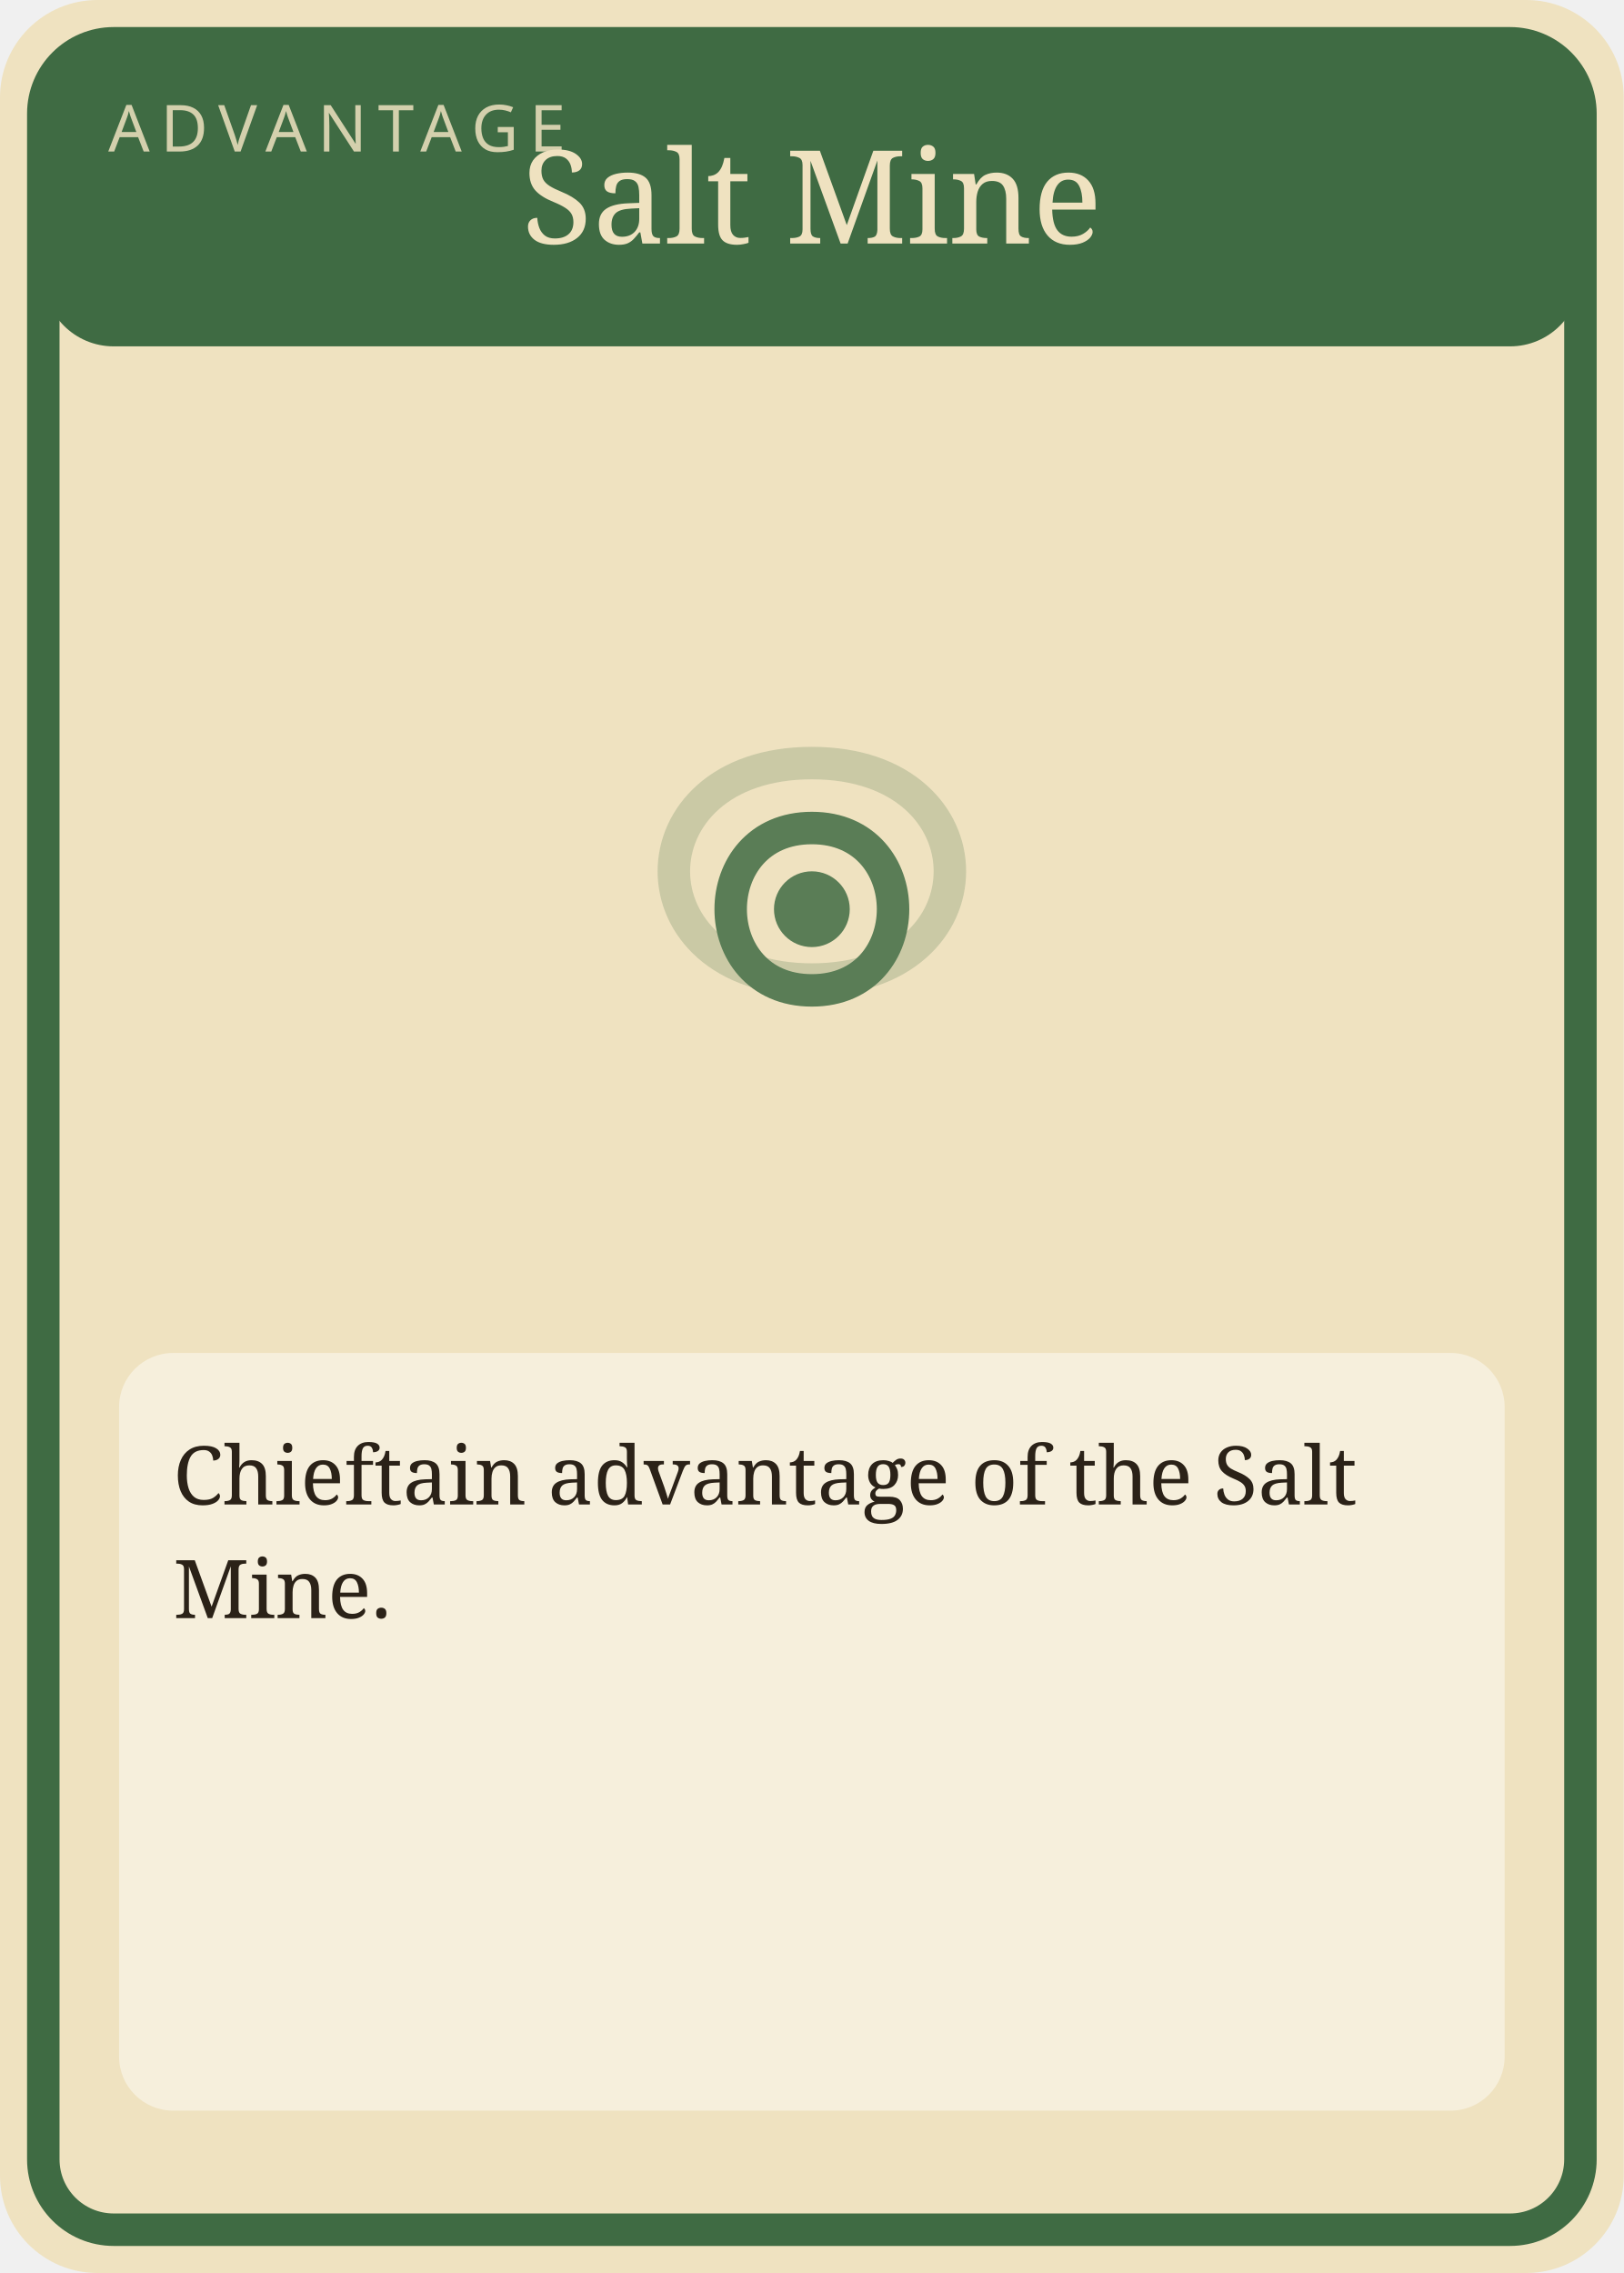
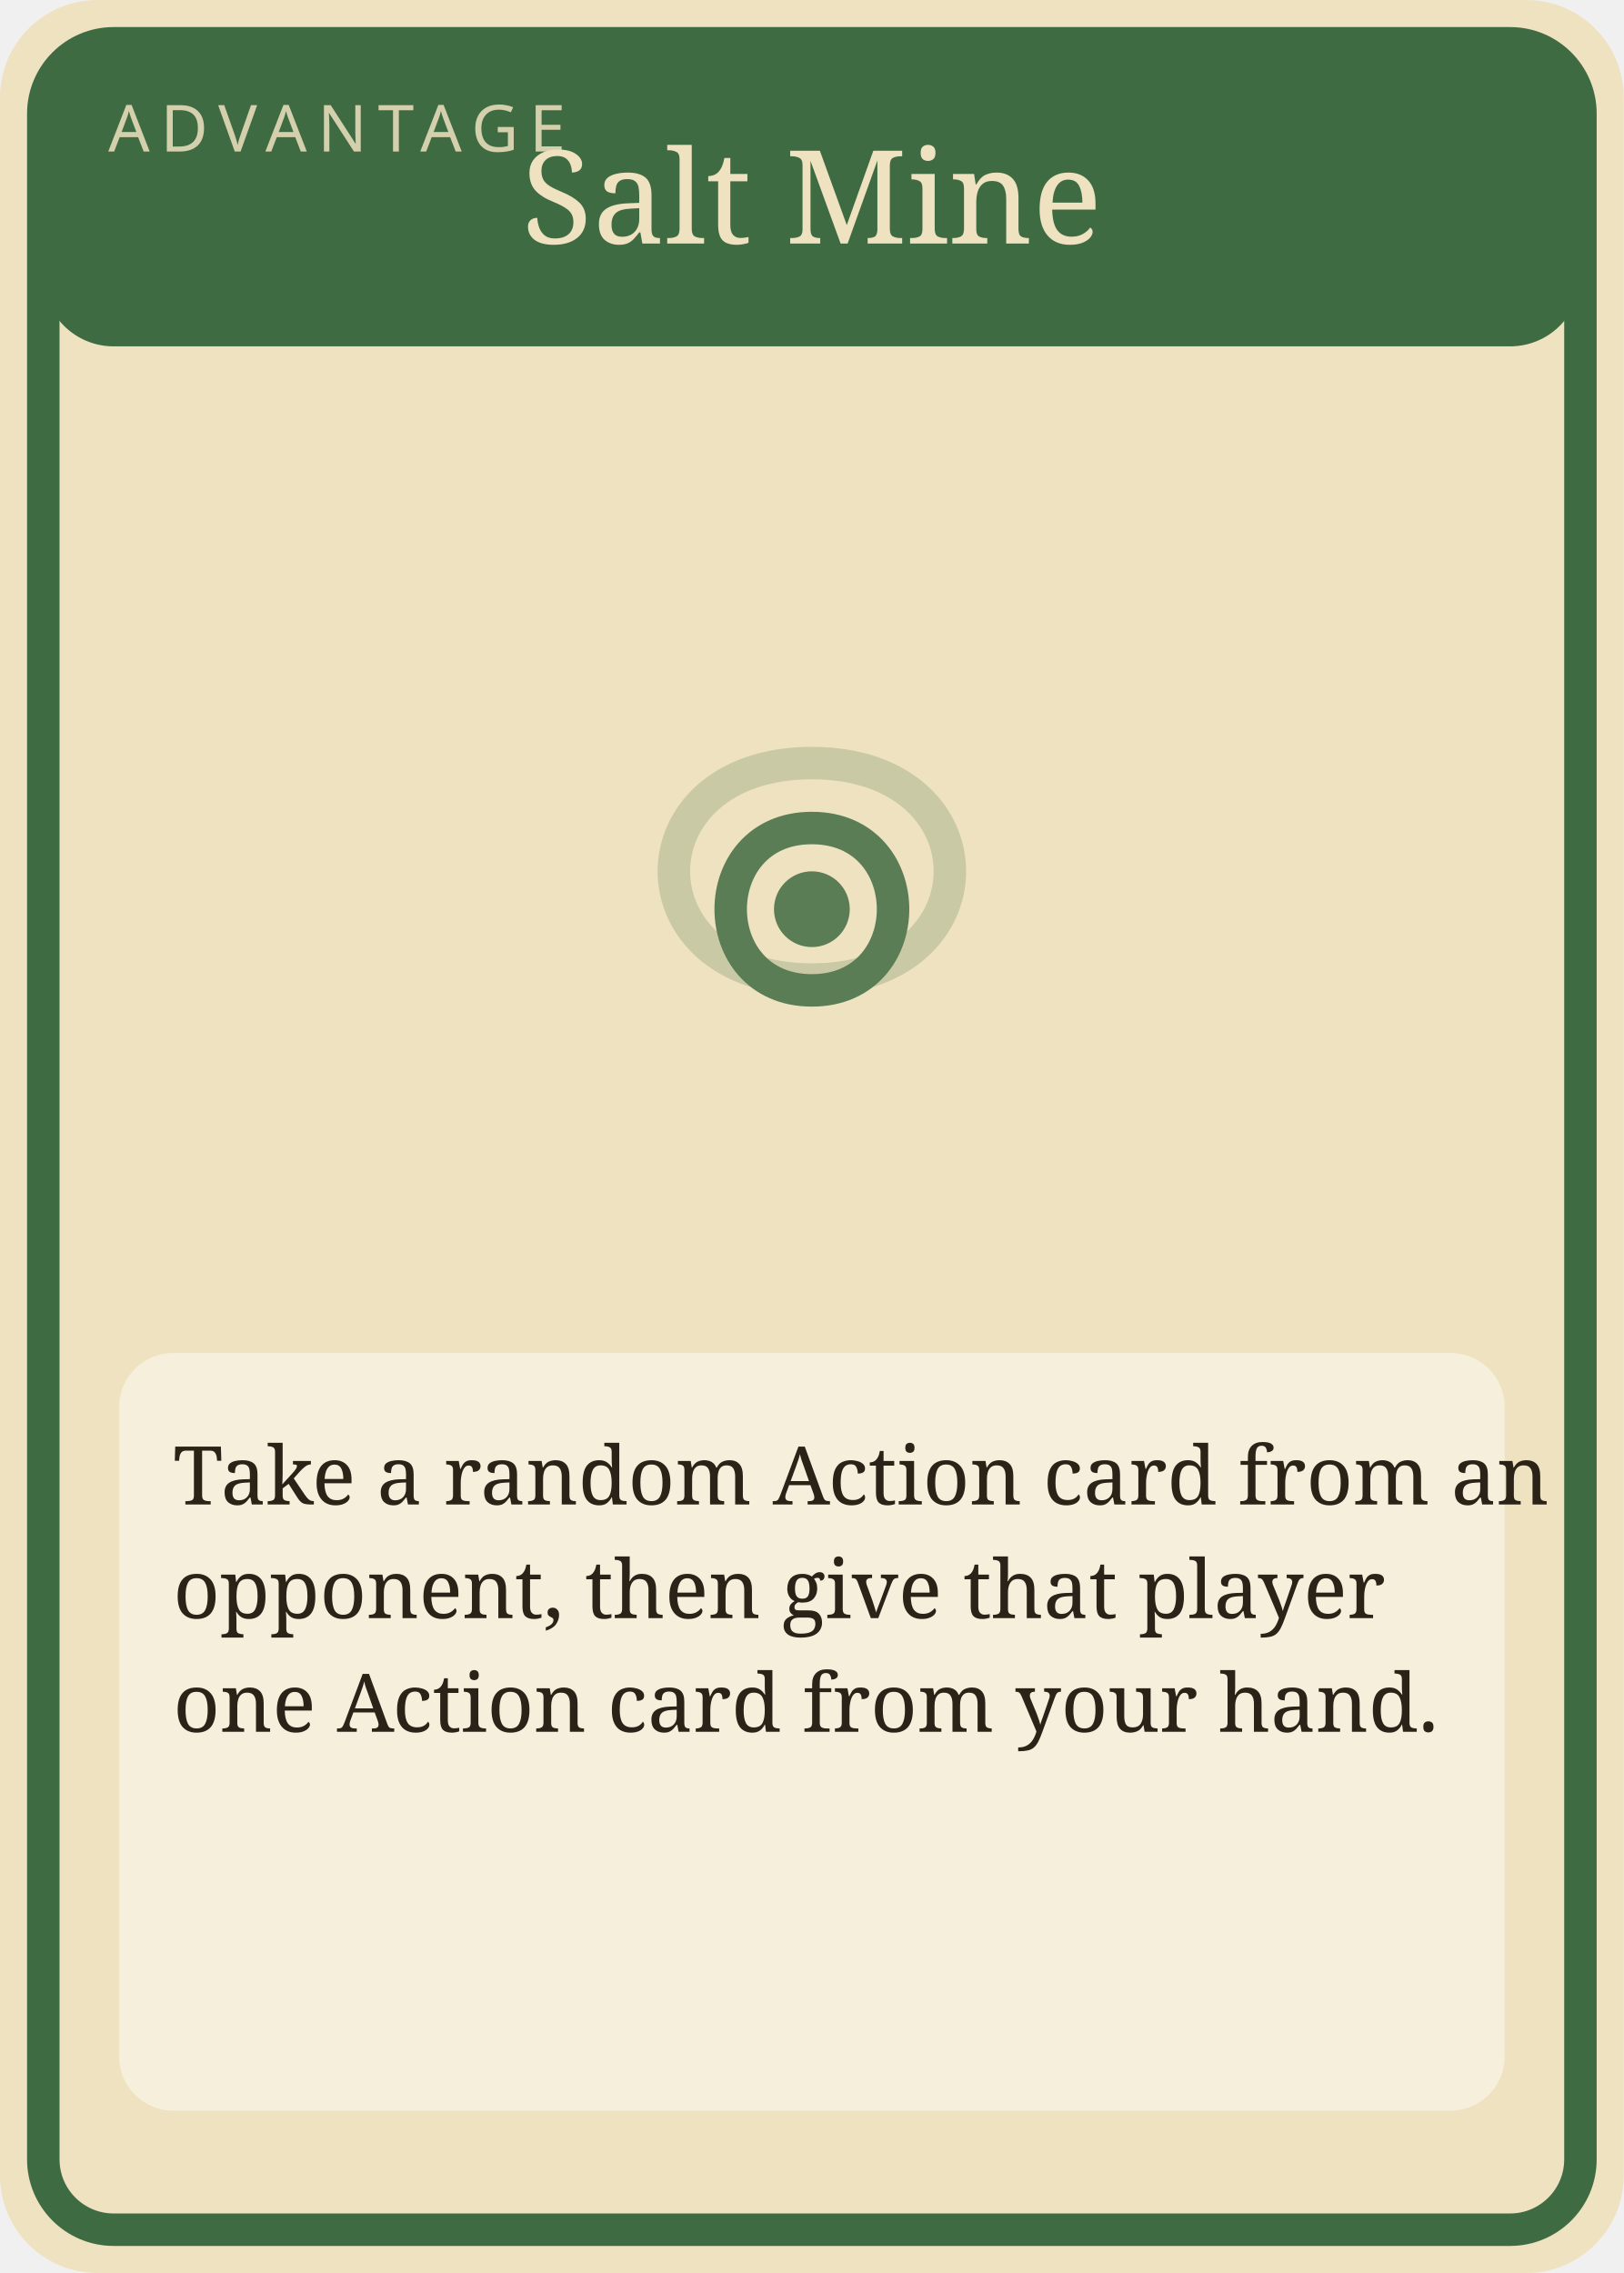
<svg xmlns="http://www.w3.org/2000/svg" width="300" height="420" viewBox="0 0 300 420">
  <rect width="300" height="420" rx="18" fill="#efe2c0" />
  <rect x="8" y="8" width="284" height="404" rx="13" fill="none" stroke="#3f6b43" stroke-width="6" />
  <rect x="8" y="8" width="284" height="56" rx="13" fill="#3f6b43" />
  <text x="150" y="45" text-anchor="middle" font-family="Georgia, serif" font-size="24" fill="#efe2c0">Salt Mine</text>
  <text x="20" y="28" font-family="sans-serif" font-size="12" letter-spacing="2" fill="#efe2c0" opacity="0.85">ADVANTAGE</text>
  <g transform="translate(150 175)" fill="none" stroke="#3f6b43" stroke-width="6" stroke-linecap="round" opacity="0.85">
    <path d="M0 -34 C34 -34 34 6 0 6 C-34 6 -34 -34 0 -34" opacity="0.25" />
    <path d="M0 -22 C20 -22 20 8 0 8 C-20 8 -20 -22 0 -22" />
    <circle cx="0" cy="-7" r="4" fill="#3f6b43" />
  </g>
  <rect x="22" y="250" width="256" height="140" rx="10" fill="#ffffff" opacity="0.45" />
  <text x="32" y="278" font-family="Georgia, serif" font-size="15" fill="#2b2218">
-     <tspan x="32" y="278">Chieftain advantage of the Salt</tspan>
-     <tspan x="32" y="299">Mine.</tspan>
+     <tspan x="32" y="278">Take a random Action card from an</tspan>
+     <tspan x="32" y="299">opponent, then give that player</tspan>
+     <tspan x="32" y="320">one Action card from your hand.</tspan>
  </text>
</svg>
